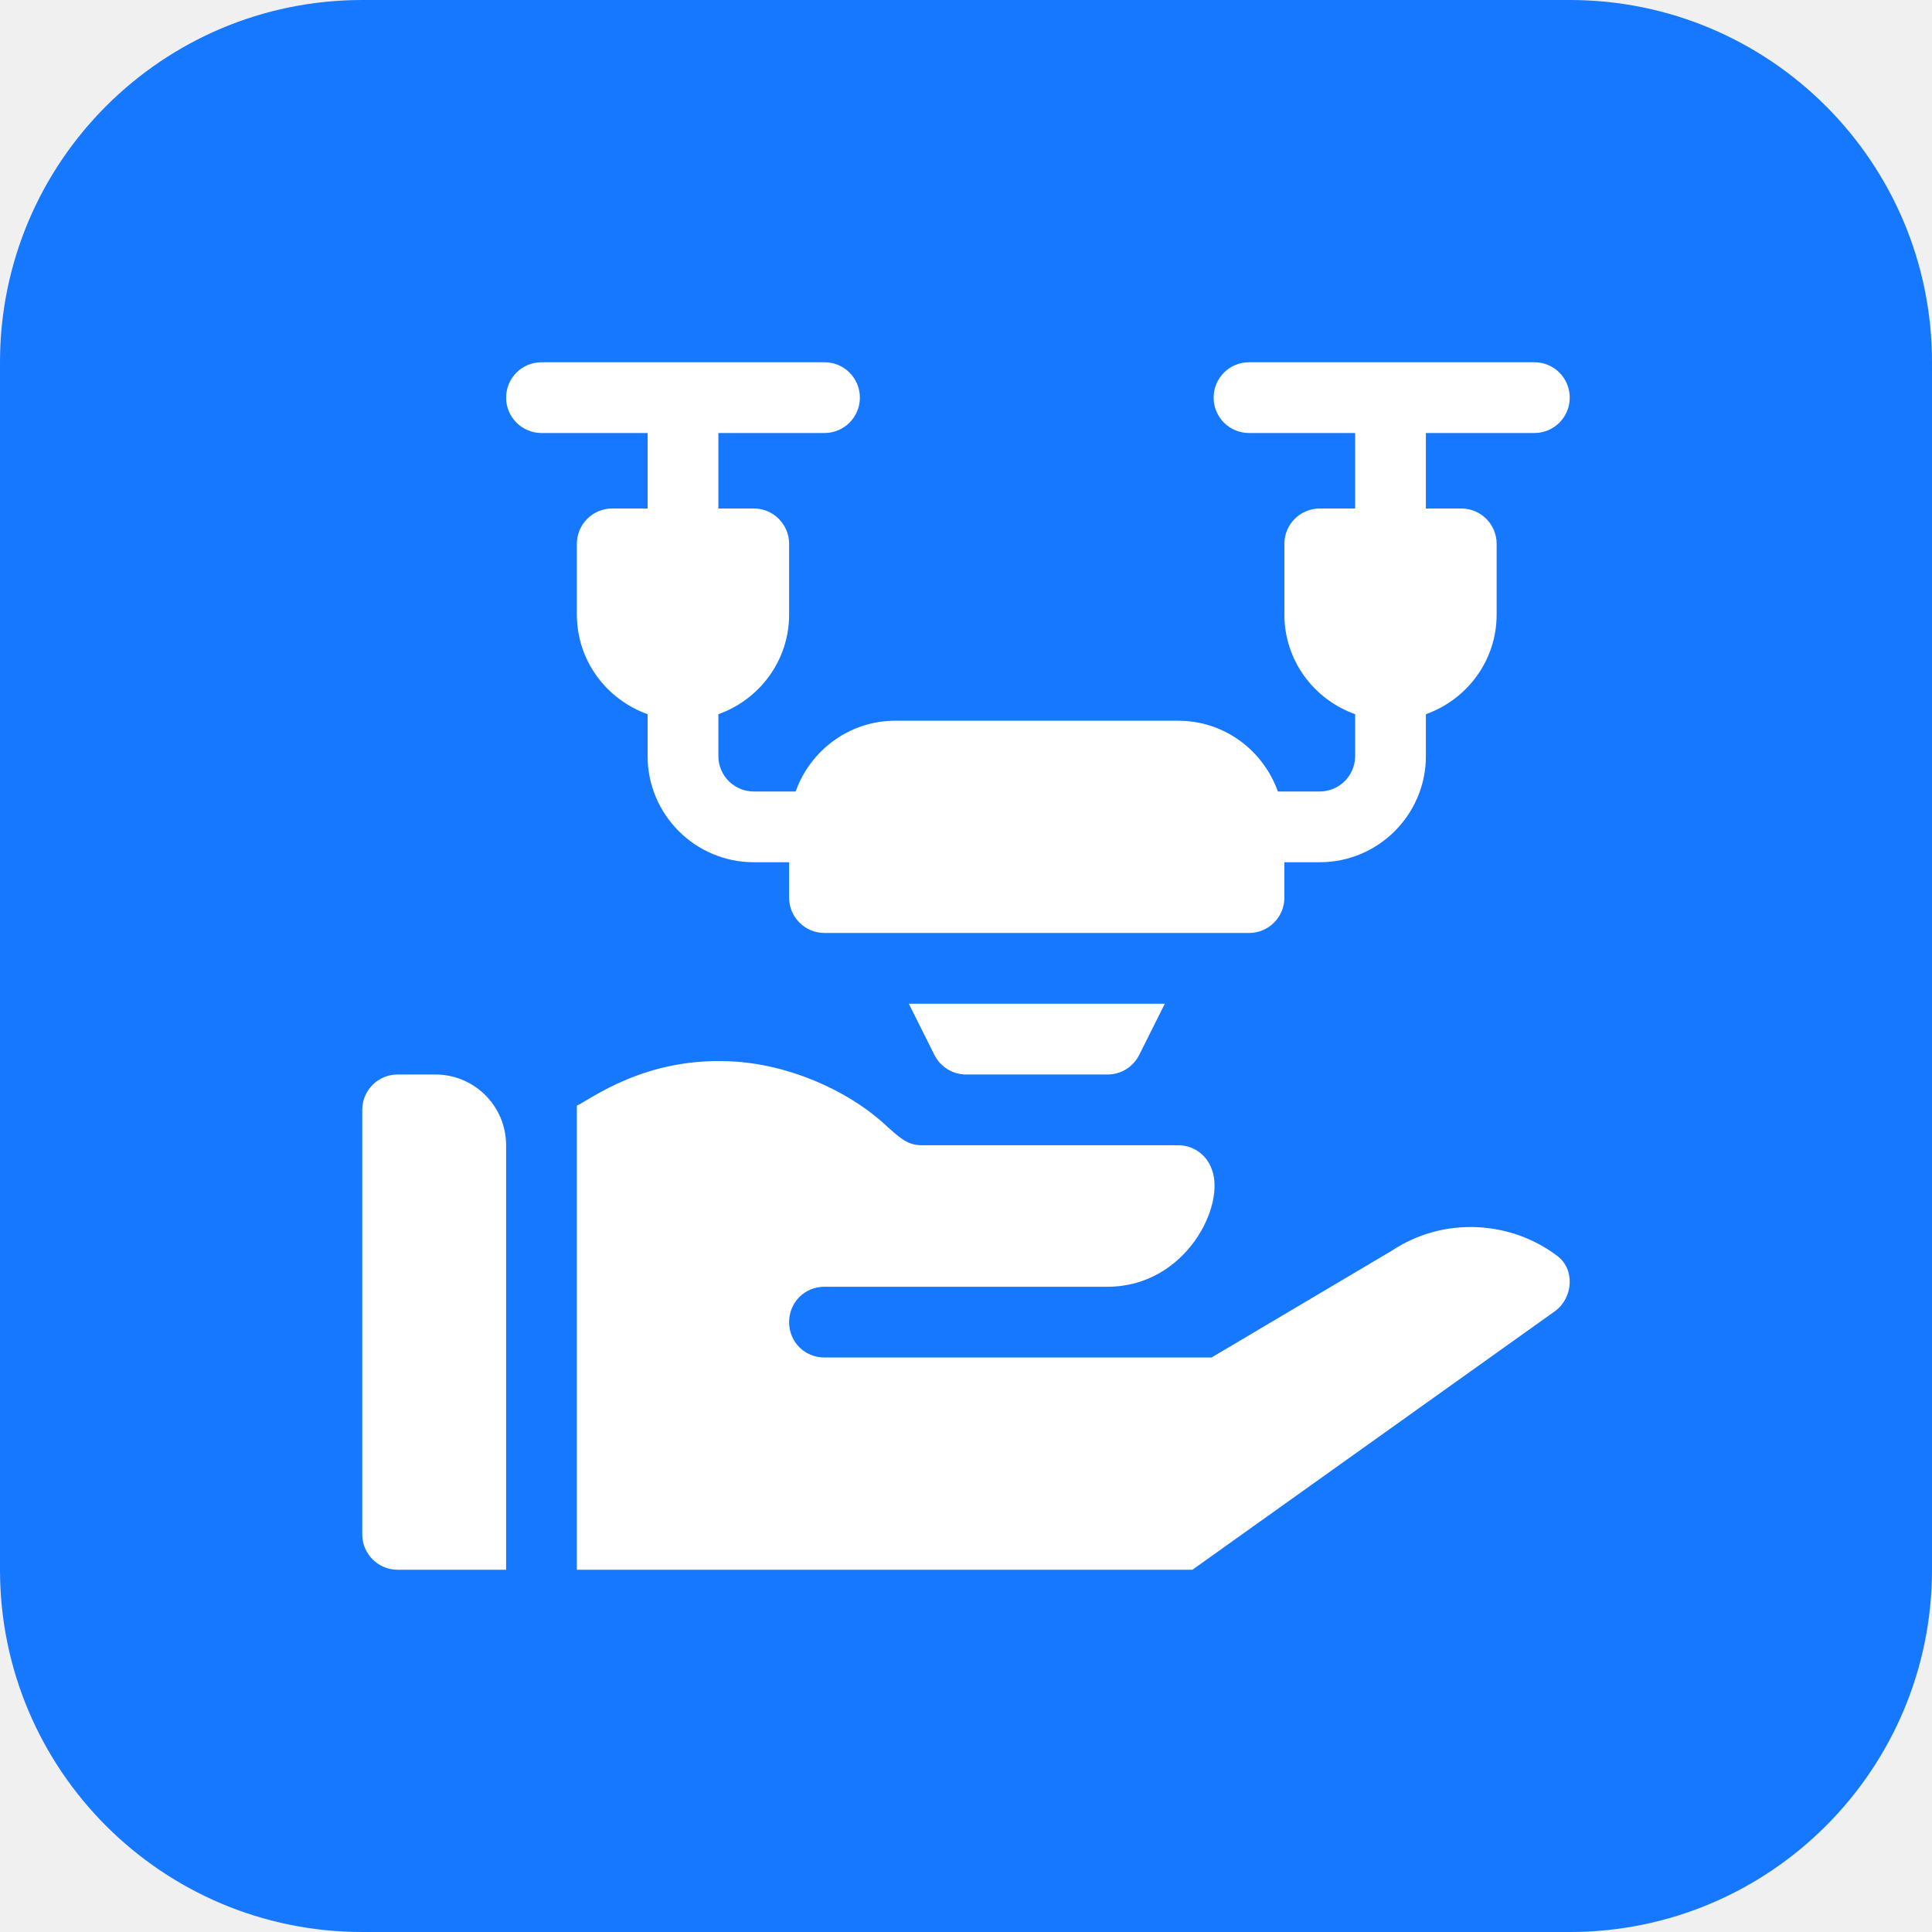
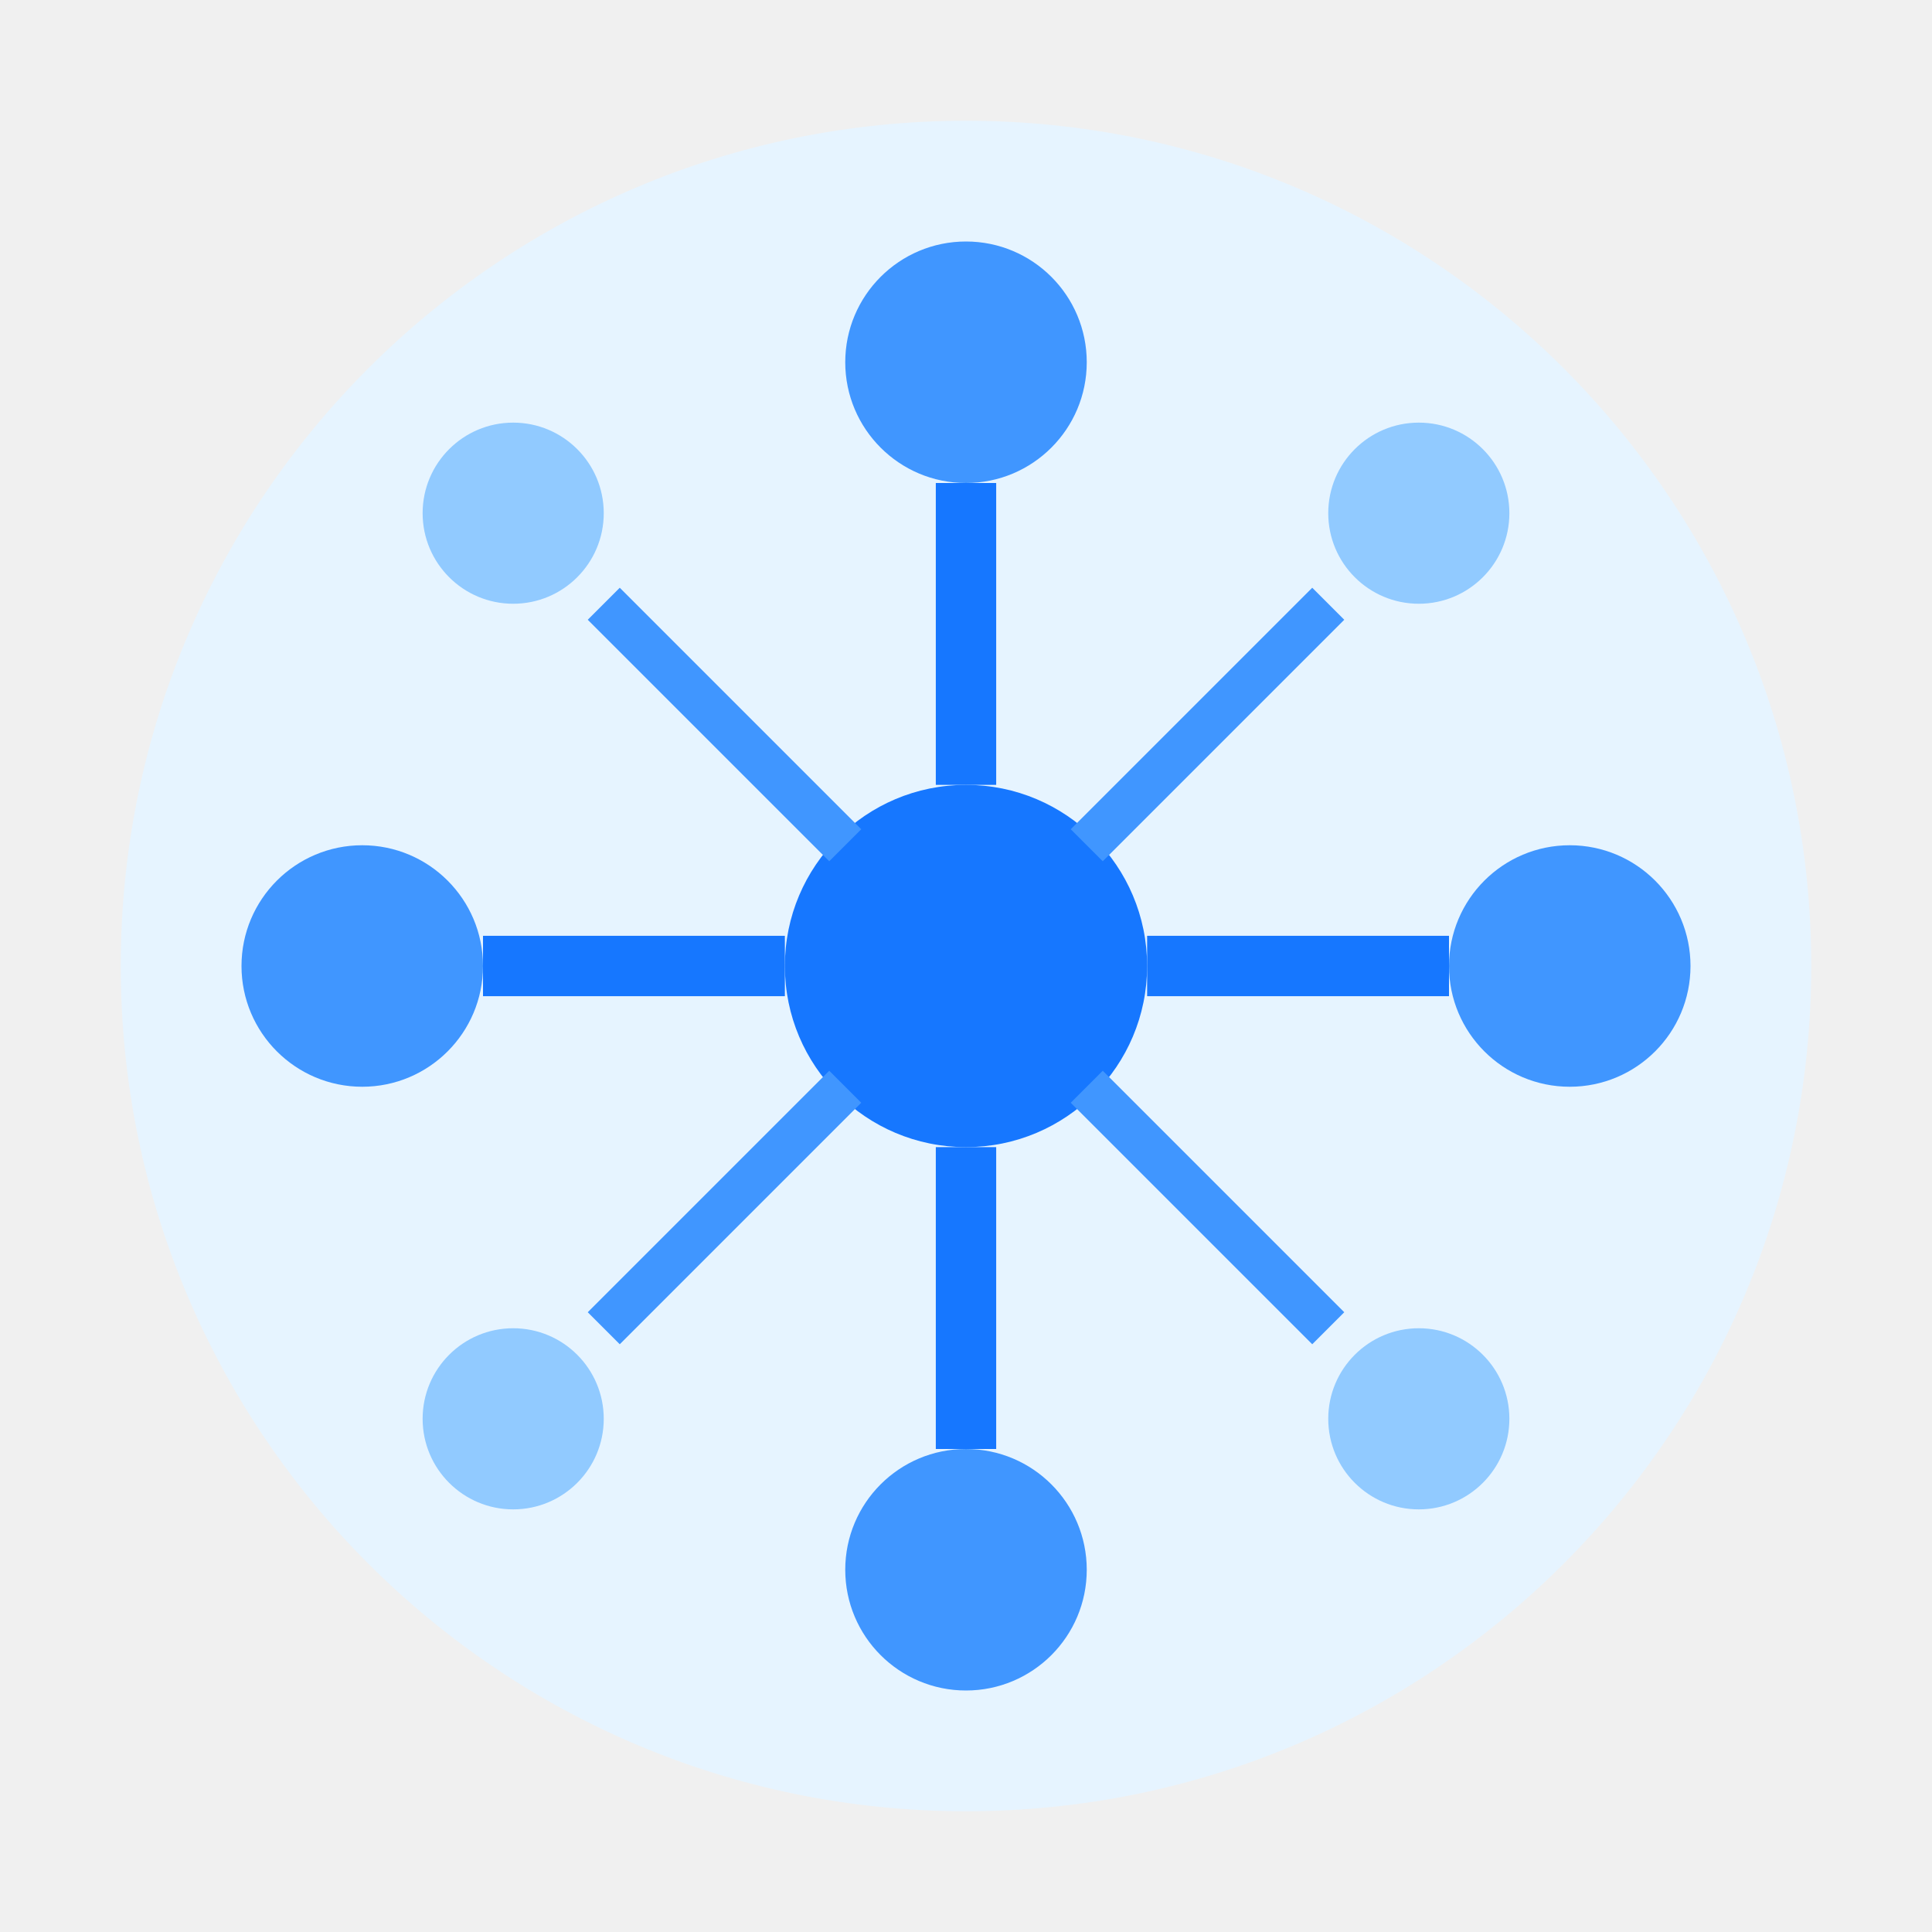
- <svg xmlns="http://www.w3.org/2000/svg" width="128" height="128" viewBox="0 0 128 128" fill="none">
-   <rect width="128" height="128" rx="24" fill="#1677FF" />
-   <g clip-path="url(#clip0_343858_189)">
-     <path d="M101.656 24H82.75C81.454 24 80.406 25.048 80.406 26.344C80.406 27.639 81.454 28.688 82.75 28.688H89.781V33.688H87.438C86.142 33.688 85.094 34.736 85.094 36.031V40.719C85.094 43.77 87.059 46.347 89.781 47.318V50.094C89.781 51.387 88.731 52.438 87.438 52.438H84.662C83.691 49.715 81.114 47.75 78.062 47.75H59.312C56.261 47.75 53.684 49.715 52.713 52.438H49.938C48.644 52.438 47.594 51.387 47.594 50.094V47.318C50.316 46.347 52.281 43.77 52.281 40.719V36.031C52.281 34.736 51.233 33.688 49.938 33.688H47.594V28.688H54.625C55.92 28.688 56.969 27.639 56.969 26.344C56.969 25.048 55.92 24 54.625 24H35.875C34.58 24 33.531 25.048 33.531 26.344C33.531 27.639 34.58 28.688 35.875 28.688H42.906V33.688H40.562C39.267 33.688 38.219 34.736 38.219 36.031V40.719C38.219 43.77 40.184 46.347 42.906 47.318V50.094C42.906 53.971 46.06 57.125 49.938 57.125H52.281V59.469C52.281 60.764 53.33 61.812 54.625 61.812H82.75C84.046 61.812 85.094 60.764 85.094 59.469V57.125H87.438C91.315 57.125 94.469 53.971 94.469 50.094V47.318C97.191 46.347 99.156 43.77 99.156 40.719V36.031C99.156 34.736 98.108 33.688 96.812 33.688H94.469V28.688H101.656C102.952 28.688 104 27.639 104 26.344C104 25.048 102.952 24 101.656 24Z" fill="white" />
-     <path d="M60.211 66.5L61.907 69.892C62.305 70.686 63.115 71.188 64.003 71.188H73.378C74.267 71.188 75.077 70.686 75.475 69.892L77.171 66.5H60.211Z" fill="white" />
-     <path d="M28.844 71.188H26.344C25.049 71.188 24 72.237 24 73.531V101.656C24 102.951 25.049 104 26.344 104H33.531V75.875C33.531 73.286 31.433 71.188 28.844 71.188Z" fill="white" />
-     <path d="M103.148 83.189C100.101 80.892 95.68 80.564 92.211 82.861L80.266 89.939H54.625C53.312 89.939 52.281 88.907 52.281 87.595C52.281 86.282 53.312 85.251 54.625 85.251H73.375C78.578 85.251 81.25 79.814 80.266 77.423C79.938 76.533 79.094 75.876 78.062 75.876H61.094C60.128 75.876 59.666 75.45 58.431 74.322C56.004 72.186 52.165 70.475 48.355 70.314C42.687 70.054 39.146 72.823 38.219 73.251V104.001H79L103.054 86.845C104.226 85.954 104.367 84.08 103.148 83.189Z" fill="white" />
-   </g>
-   <defs>
-     <clipPath id="clip0_343858_189">
-       <rect width="80" height="80" fill="white" transform="translate(24 24)" />
-     </clipPath>
-   </defs>
+ <svg xmlns="http://www.w3.org/2000/svg" width="64" height="64" viewBox="0 0 64 64" fill="none">
+   <circle cx="32" cy="32" r="28" fill="#e6f4ff" stroke="none" />
+   <circle cx="32" cy="32" r="6" fill="#1677ff" stroke="none" />
+   <circle cx="32" cy="12" r="4" fill="#4096ff" stroke="none" />
+   <circle cx="52" cy="32" r="4" fill="#4096ff" stroke="none" />
+   <circle cx="32" cy="52" r="4" fill="#4096ff" stroke="none" />
+   <circle cx="12" cy="32" r="4" fill="#4096ff" stroke="none" />
+   <circle cx="47" cy="17" r="3" fill="#91caff" stroke="none" />
+   <circle cx="47" cy="47" r="3" fill="#91caff" stroke="none" />
+   <circle cx="17" cy="47" r="3" fill="#91caff" stroke="none" />
+   <circle cx="17" cy="17" r="3" fill="#91caff" stroke="none" />
+   <line x1="32" y1="16" x2="32" y2="26" stroke="#1677ff" stroke-width="2" />
+   <line x1="32" y1="38" x2="32" y2="48" stroke="#1677ff" stroke-width="2" />
+   <line x1="38" y1="32" x2="48" y2="32" stroke="#1677ff" stroke-width="2" />
+   <line x1="16" y1="32" x2="26" y2="32" stroke="#1677ff" stroke-width="2" />
+   <line x1="36" y1="28" x2="44" y2="20" stroke="#4096ff" stroke-width="1.5" />
+   <line x1="36" y1="36" x2="44" y2="44" stroke="#4096ff" stroke-width="1.5" />
+   <line x1="28" y1="36" x2="20" y2="44" stroke="#4096ff" stroke-width="1.5" />
+   <line x1="28" y1="28" x2="20" y2="20" stroke="#4096ff" stroke-width="1.5" />
</svg>
